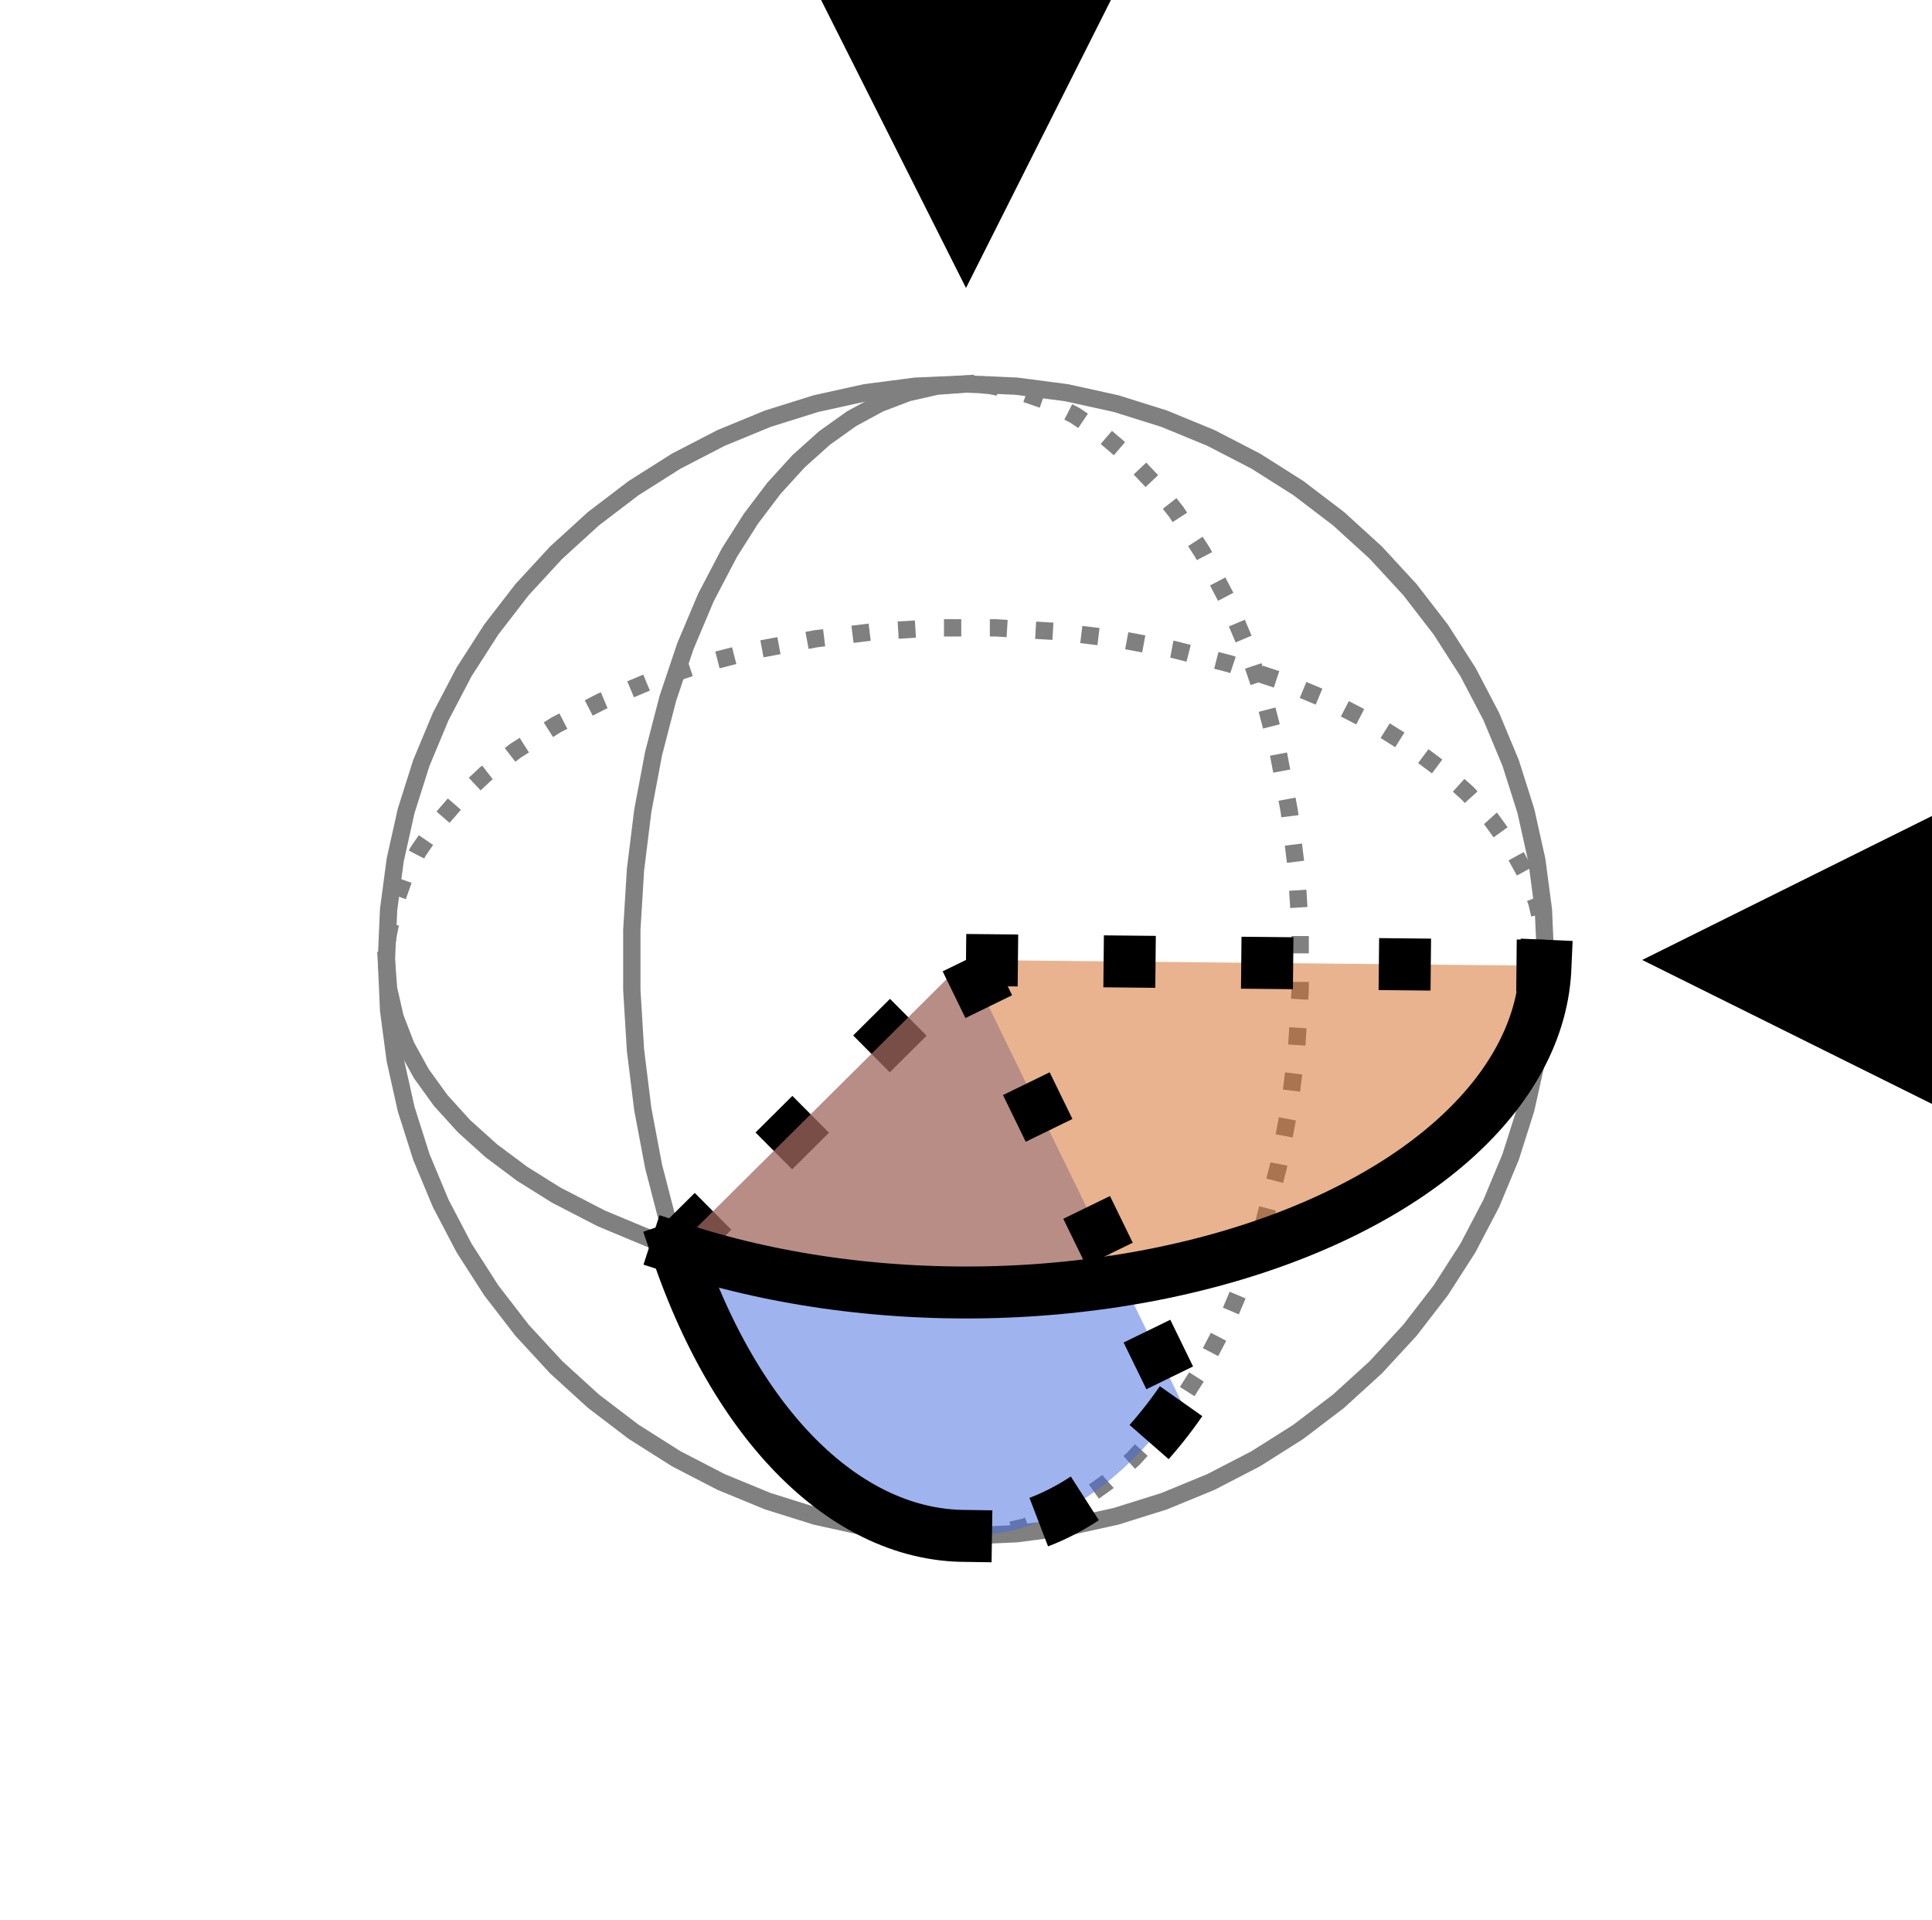
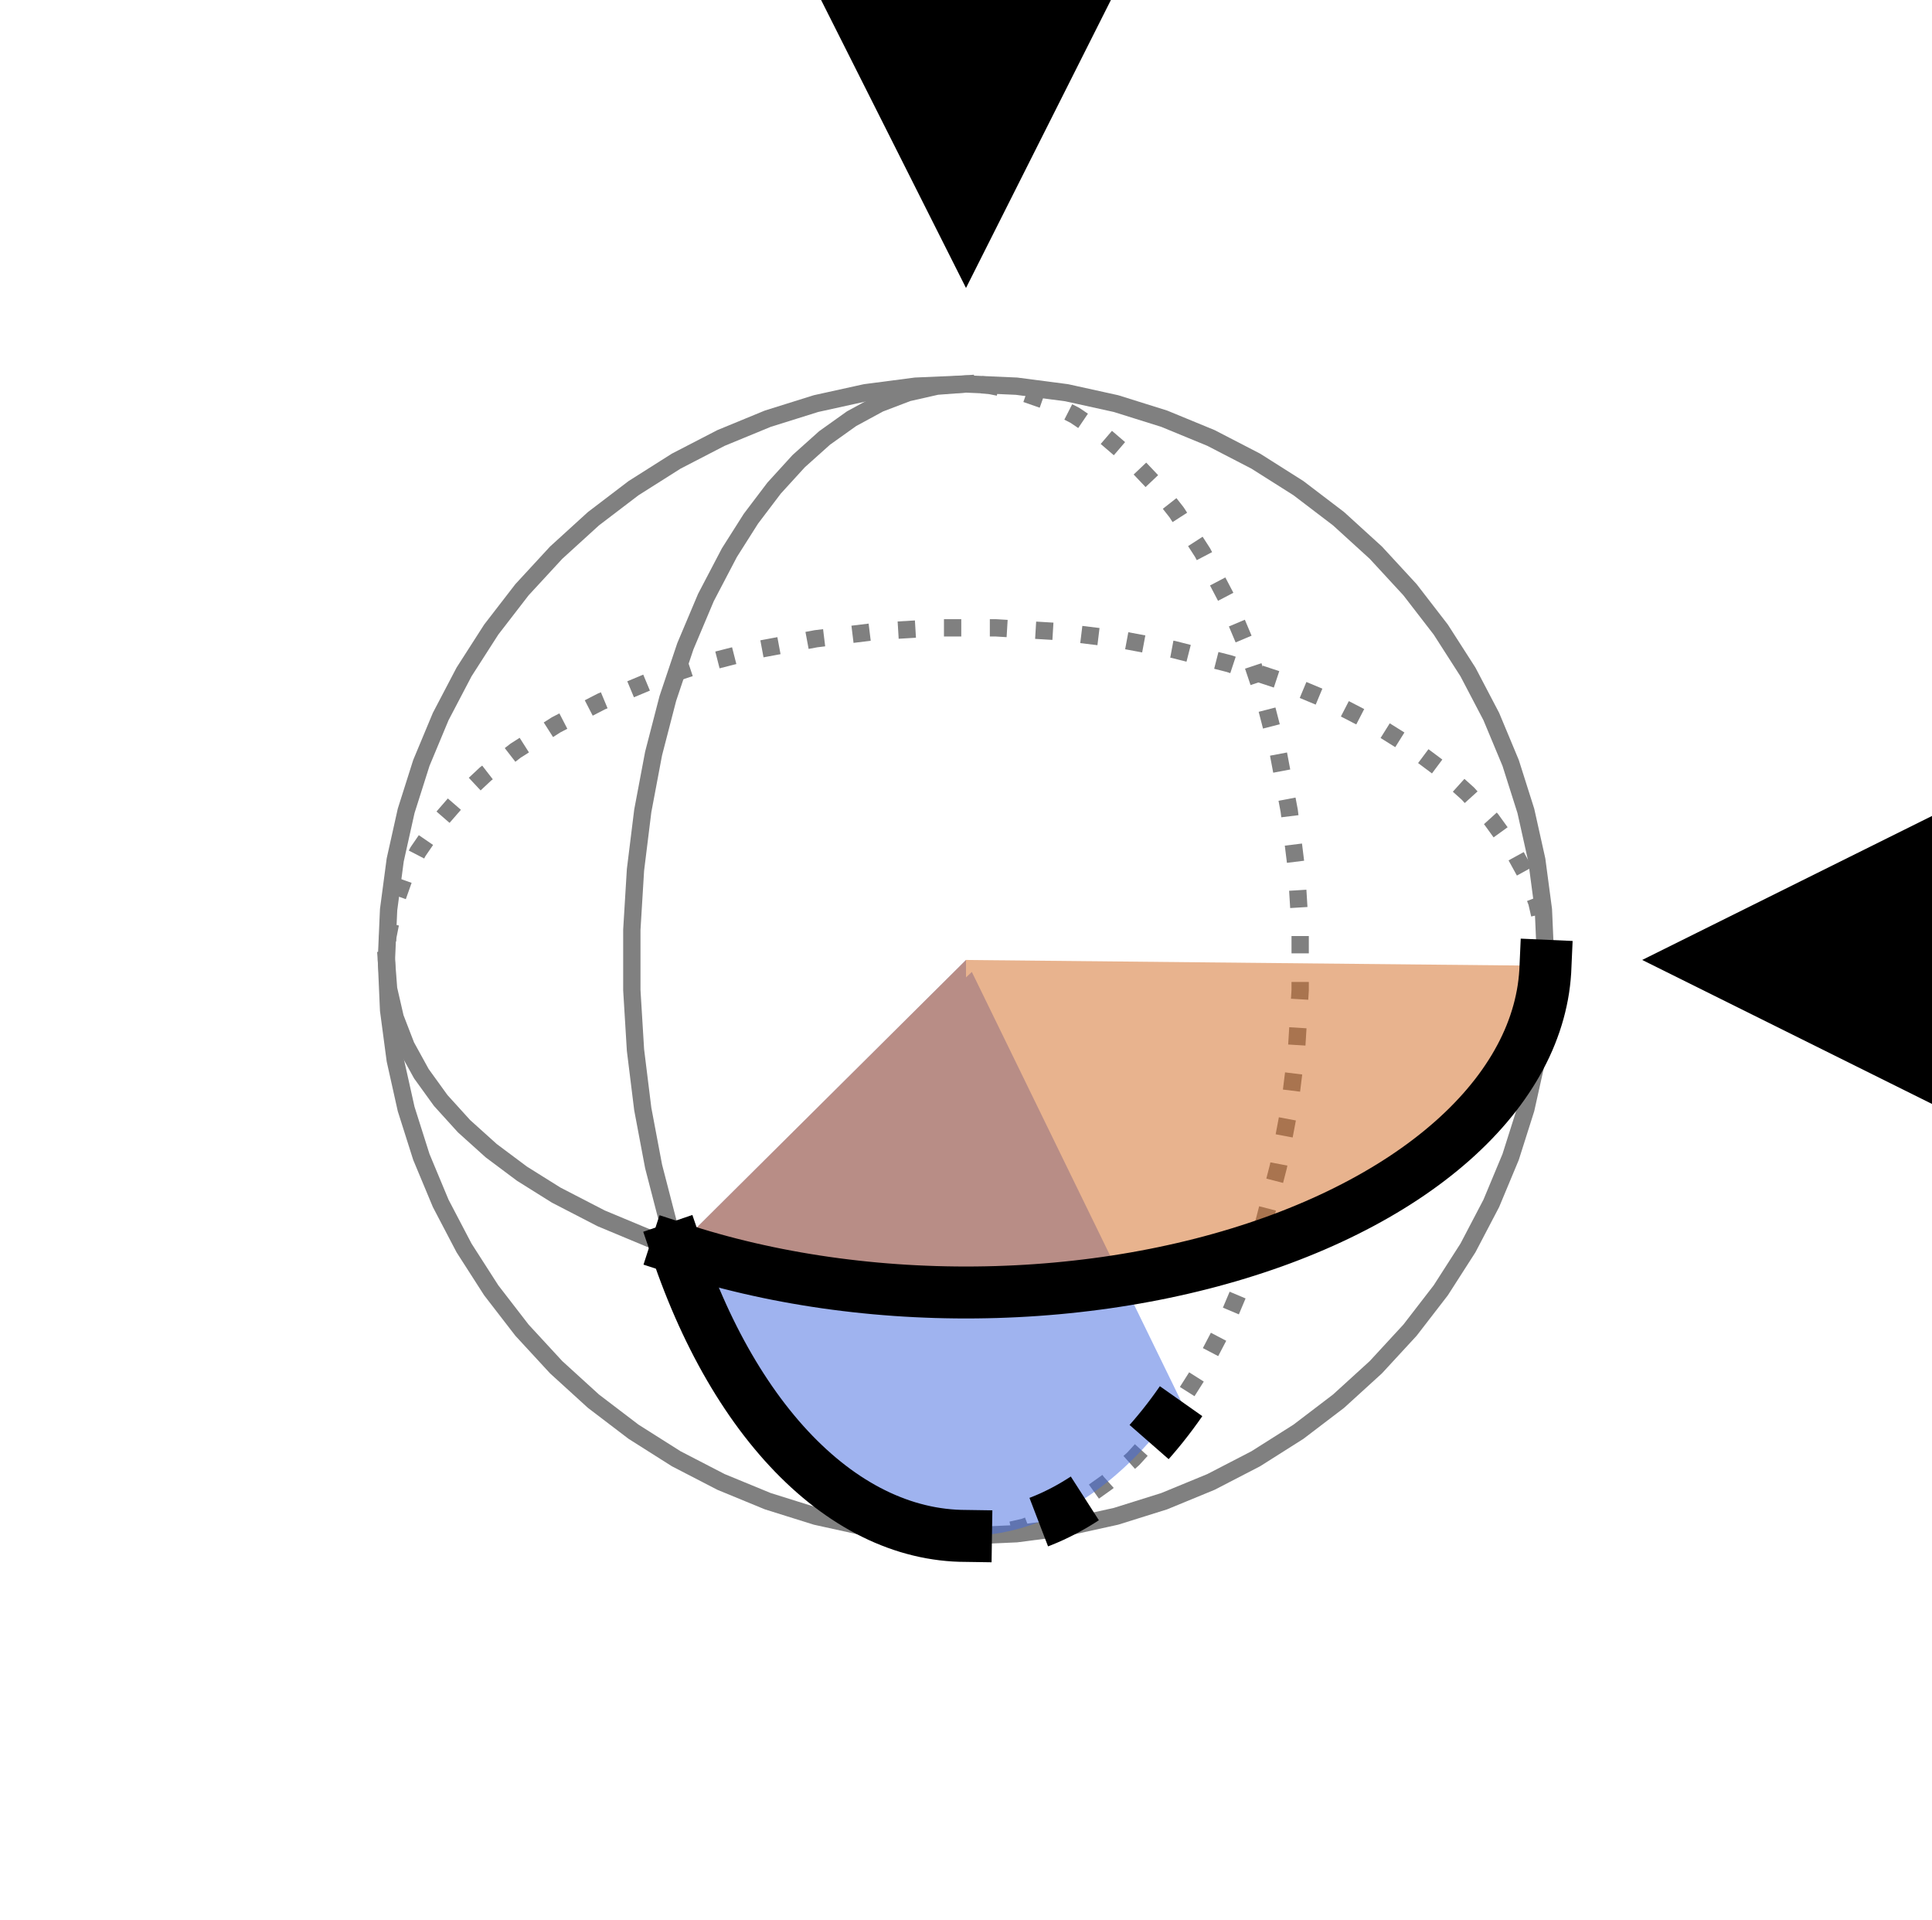
<svg xmlns="http://www.w3.org/2000/svg" xmlns:xlink="http://www.w3.org/1999/xlink" height="110.88pt" version="1.1" viewBox="0 0 111.6 110.88" width="111.6pt">
  <defs>
    <style type="text/css">
            *{stroke-linecap:butt;stroke-linejoin:round;}
        </style>
  </defs>
  <g id="figure_1">
    <g id="patch_1">
      <path d="M 0 110.88 L 111.6 110.88 L 111.6 0 L 0 0 z" style="fill:none;" />
    </g>
    <g id="axes_1">
      <g id="line2d_1">
-         <path clip-path="url(#p38617711df)" d="M 89.28 55.44 L 89.153 53.766 L 88.771 52.105 L 88.139 50.469 L 87.261 48.872 L 86.143 47.324 L 84.795 45.838 L 83.225 44.424 L 81.447 43.095 L 79.474 41.86 L 76.87 40.515 L 74.035 39.333 L 71 38.328 L 67.798 37.511 L 64.465 36.889 L 61.037 36.471 L 57.552 36.261 L 54.048 36.261 L 50.563 36.471 L 47.135 36.889 L 43.802 37.511 L 40.6 38.328 L 37.565 39.333 L 34.73 40.515 L 32.126 41.86 L 29.781 43.354 L 28.044 44.701 L 26.518 46.129 L 25.214 47.629 L 24.144 49.187 L 23.314 50.794 L 22.732 52.436 L 22.402 54.1 L 22.325 55.105 L 22.325 55.105 " style="fill:none;stroke:#808080;stroke-dasharray:1,1.65;stroke-dashoffset:0;" />
+         <path clip-path="url(#p373a5b7e34)" d="M 89.28 55.44 L 89.153 53.766 L 88.771 52.105 L 88.139 50.469 L 87.261 48.872 L 86.143 47.324 L 84.795 45.838 L 83.225 44.424 L 81.447 43.095 L 79.474 41.86 L 76.87 40.515 L 74.035 39.333 L 71 38.328 L 67.798 37.511 L 64.465 36.889 L 61.037 36.471 L 57.552 36.261 L 54.048 36.261 L 50.563 36.471 L 47.135 36.889 L 43.802 37.511 L 40.6 38.328 L 37.565 39.333 L 34.73 40.515 L 32.126 41.86 L 29.781 43.354 L 28.044 44.701 L 26.518 46.129 L 25.214 47.629 L 24.144 49.187 L 23.314 50.794 L 22.732 52.436 L 22.402 54.1 L 22.325 55.105 L 22.325 55.105 " style="fill:none;stroke:#808080;stroke-dasharray:1,1.65;stroke-dashoffset:0;" />
      </g>
      <g id="line2d_2">
-         <path clip-path="url(#p38617711df)" d="M 22.32 55.44 L 22.447 57.114 L 22.829 58.775 L 23.461 60.411 L 24.339 62.008 L 25.457 63.556 L 26.805 65.042 L 28.375 66.456 L 30.153 67.785 L 32.126 69.02 L 34.73 70.365 L 37.565 71.547 L 40.6 72.552 L 43.802 73.369 L 47.135 73.991 L 50.563 74.409 L 54.048 74.619 L 57.552 74.619 L 61.037 74.409 L 64.465 73.991 L 67.798 73.369 L 71 72.552 L 74.035 71.547 L 76.87 70.365 L 79.474 69.02 L 81.819 67.526 L 83.556 66.179 L 85.082 64.751 L 86.386 63.251 L 87.456 61.693 L 88.286 60.086 L 88.868 58.444 L 89.198 56.78 L 89.28 55.44 L 89.28 55.44 " style="fill:none;stroke:#808080;stroke-linecap:square;" />
+         <path clip-path="url(#p373a5b7e34)" d="M 22.32 55.44 L 22.447 57.114 L 22.829 58.775 L 23.461 60.411 L 24.339 62.008 L 25.457 63.556 L 26.805 65.042 L 28.375 66.456 L 30.153 67.785 L 32.126 69.02 L 34.73 70.365 L 37.565 71.547 L 40.6 72.552 L 43.802 73.369 L 47.135 73.991 L 50.563 74.409 L 54.048 74.619 L 57.552 74.619 L 61.037 74.409 L 64.465 73.991 L 67.798 73.369 L 71 72.552 L 74.035 71.547 L 76.87 70.365 L 79.474 69.02 L 81.819 67.526 L 83.556 66.179 L 85.082 64.751 L 86.386 63.251 L 87.456 61.693 L 88.286 60.086 L 88.868 58.444 L 89.198 56.78 L 89.28 55.44 L 89.28 55.44 " style="fill:none;stroke:#808080;stroke-linecap:square;" />
      </g>
      <g id="line2d_3">
-         <path clip-path="url(#p38617711df)" d="M 55.8 88.704 L 57.485 88.577 L 59.157 88.199 L 60.803 87.571 L 62.411 86.698 L 63.969 85.587 L 65.465 84.247 L 66.887 82.688 L 68.225 80.922 L 69.468 78.961 L 70.822 76.374 L 72.011 73.557 L 73.023 70.542 L 73.846 67.361 L 74.471 64.049 L 74.892 60.644 L 75.103 57.181 L 75.103 53.699 L 74.892 50.236 L 74.471 46.831 L 73.846 43.519 L 73.023 40.338 L 72.011 37.323 L 70.822 34.506 L 69.468 31.919 L 67.965 29.589 L 66.609 27.863 L 65.171 26.347 L 63.662 25.052 L 62.093 23.988 L 60.476 23.164 L 58.824 22.586 L 57.148 22.257 L 56.137 22.181 L 56.137 22.181 " style="fill:none;stroke:#808080;stroke-dasharray:1,1.65;stroke-dashoffset:0;" />
+         <path clip-path="url(#p373a5b7e34)" d="M 55.8 88.704 L 57.485 88.577 L 59.157 88.199 L 60.803 87.571 L 62.411 86.698 L 63.969 85.587 L 65.465 84.247 L 66.887 82.688 L 68.225 80.922 L 69.468 78.961 L 70.822 76.374 L 72.011 73.557 L 73.023 70.542 L 73.846 67.361 L 74.471 64.049 L 74.892 60.644 L 75.103 57.181 L 75.103 53.699 L 74.892 50.236 L 74.471 46.831 L 73.846 43.519 L 73.023 40.338 L 72.011 37.323 L 70.822 34.506 L 69.468 31.919 L 67.965 29.589 L 66.609 27.863 L 65.171 26.347 L 63.662 25.052 L 62.093 23.988 L 60.476 23.164 L 58.824 22.586 L 57.148 22.257 L 56.137 22.181 L 56.137 22.181 " style="fill:none;stroke:#808080;stroke-dasharray:1,1.65;stroke-dashoffset:0;" />
      </g>
      <g id="line2d_4">
-         <path clip-path="url(#p38617711df)" d="M 55.8 22.176 L 54.115 22.303 L 52.443 22.681 L 50.797 23.309 L 49.189 24.182 L 47.631 25.293 L 46.135 26.633 L 44.713 28.192 L 43.375 29.958 L 42.132 31.919 L 40.778 34.506 L 39.589 37.323 L 38.577 40.338 L 37.754 43.519 L 37.129 46.831 L 36.708 50.236 L 36.497 53.699 L 36.497 57.181 L 36.708 60.644 L 37.129 64.049 L 37.754 67.361 L 38.577 70.542 L 39.589 73.557 L 40.778 76.374 L 42.132 78.961 L 43.635 81.291 L 44.991 83.017 L 46.429 84.533 L 47.938 85.828 L 49.507 86.892 L 51.124 87.716 L 52.776 88.294 L 54.452 88.623 L 55.8 88.704 L 55.8 88.704 " style="fill:none;stroke:#808080;stroke-linecap:square;" />
+         <path clip-path="url(#p373a5b7e34)" d="M 55.8 22.176 L 54.115 22.303 L 52.443 22.681 L 50.797 23.309 L 49.189 24.182 L 47.631 25.293 L 46.135 26.633 L 44.713 28.192 L 43.375 29.958 L 42.132 31.919 L 40.778 34.506 L 39.589 37.323 L 38.577 40.338 L 37.754 43.519 L 37.129 46.831 L 36.708 50.236 L 36.497 53.699 L 36.497 57.181 L 36.708 60.644 L 37.129 64.049 L 37.754 67.361 L 38.577 70.542 L 39.589 73.557 L 40.778 76.374 L 42.132 78.961 L 43.635 81.291 L 44.991 83.017 L 46.429 84.533 L 47.938 85.828 L 49.507 86.892 L 51.124 87.716 L 52.776 88.294 L 54.452 88.623 L 55.8 88.704 L 55.8 88.704 " style="fill:none;stroke:#808080;stroke-linecap:square;" />
      </g>
      <g id="line2d_5">
-         <path clip-path="url(#p38617711df)" d="M 89.28 55.44 L 89.153 52.541 L 88.771 49.664 L 88.139 46.831 L 87.261 44.063 L 86.143 41.382 L 84.795 38.808 L 83.225 36.361 L 81.447 34.058 L 79.474 31.919 L 77.321 29.958 L 75.003 28.192 L 72.54 26.633 L 69.949 25.293 L 67.251 24.182 L 64.465 23.309 L 61.614 22.681 L 58.718 22.303 L 55.8 22.176 L 52.882 22.303 L 49.986 22.681 L 47.135 23.309 L 44.349 24.182 L 41.651 25.293 L 39.06 26.633 L 36.597 28.192 L 34.279 29.958 L 32.126 31.919 L 30.153 34.058 L 28.375 36.361 L 26.805 38.808 L 25.457 41.382 L 24.339 44.063 L 23.461 46.831 L 22.829 49.664 L 22.447 52.541 L 22.32 55.44 L 22.447 58.339 L 22.829 61.216 L 23.461 64.049 L 24.339 66.817 L 25.457 69.498 L 26.805 72.072 L 28.375 74.519 L 30.153 76.822 L 32.126 78.961 L 34.279 80.922 L 36.597 82.688 L 39.06 84.247 L 41.651 85.587 L 44.349 86.698 L 47.135 87.571 L 49.986 88.199 L 52.882 88.577 L 55.8 88.704 L 58.718 88.577 L 61.614 88.199 L 64.465 87.571 L 67.251 86.698 L 69.949 85.587 L 72.54 84.247 L 75.003 82.688 L 77.321 80.922 L 79.474 78.961 L 81.447 76.822 L 83.225 74.519 L 84.795 72.072 L 86.143 69.498 L 87.261 66.817 L 88.139 64.049 L 88.771 61.216 L 89.153 58.339 L 89.28 55.44 L 89.28 55.44 " style="fill:none;stroke:#808080;stroke-linecap:square;" />
+         <path clip-path="url(#p373a5b7e34)" d="M 89.28 55.44 L 89.153 52.541 L 88.771 49.664 L 88.139 46.831 L 87.261 44.063 L 86.143 41.382 L 84.795 38.808 L 83.225 36.361 L 81.447 34.058 L 79.474 31.919 L 77.321 29.958 L 75.003 28.192 L 72.54 26.633 L 69.949 25.293 L 67.251 24.182 L 64.465 23.309 L 61.614 22.681 L 58.718 22.303 L 55.8 22.176 L 52.882 22.303 L 49.986 22.681 L 47.135 23.309 L 44.349 24.182 L 41.651 25.293 L 39.06 26.633 L 36.597 28.192 L 34.279 29.958 L 32.126 31.919 L 30.153 34.058 L 28.375 36.361 L 26.805 38.808 L 25.457 41.382 L 24.339 44.063 L 23.461 46.831 L 22.829 49.664 L 22.447 52.541 L 22.32 55.44 L 22.447 58.339 L 22.829 61.216 L 23.461 64.049 L 24.339 66.817 L 25.457 69.498 L 26.805 72.072 L 28.375 74.519 L 30.153 76.822 L 32.126 78.961 L 34.279 80.922 L 36.597 82.688 L 39.06 84.247 L 41.651 85.587 L 44.349 86.698 L 47.135 87.571 L 49.986 88.199 L 52.882 88.577 L 55.8 88.704 L 58.718 88.577 L 61.614 88.199 L 64.465 87.571 L 67.251 86.698 L 69.949 85.587 L 72.54 84.247 L 75.003 82.688 L 77.321 80.922 L 79.474 78.961 L 81.447 76.822 L 83.225 74.519 L 84.795 72.072 L 86.143 69.498 L 87.261 66.817 L 88.139 64.049 L 88.771 61.216 L 89.153 58.339 L 89.28 55.44 L 89.28 55.44 " style="fill:none;stroke:#808080;stroke-linecap:square;" />
+       </g>
+       <g id="PolyCollection_1">
+         <path clip-path="url(#p373a5b7e34)" d="M 55.8 88.704 L 55.8 55.44 L 55.463 55.775 L 55.125 56.11 L 54.788 56.445 L 54.452 56.78 L 54.115 57.114 L 53.779 57.447 L 53.444 57.78 L 53.11 58.113 L 52.776 58.444 L 52.443 58.775 L 52.112 59.104 L 51.781 59.433 L 51.452 59.76 L 51.124 60.086 L 50.797 60.411 L 50.472 60.734 L 50.149 61.055 L 49.827 61.375 L 49.507 61.693 L 49.189 62.008 L 48.873 62.322 L 48.559 62.634 L 48.247 62.944 L 47.938 63.251 L 47.631 63.556 L 47.326 63.859 L 47.025 64.159 L 46.725 64.456 L 46.429 64.751 L 46.135 65.042 L 45.844 65.331 L 45.557 65.617 L 45.272 65.9 L 44.991 66.179 L 44.713 66.456 L 44.438 66.728 L 44.167 66.998 L 43.899 67.264 L 43.635 67.526 L 43.375 67.785 L 43.119 68.04 L 42.866 68.291 L 42.617 68.538 L 42.372 68.781 L 42.132 69.02 L 41.895 69.255 L 41.663 69.486 L 41.435 69.712 L 41.212 69.934 L 40.993 70.152 L 40.778 70.365 L 40.568 70.574 L 40.363 70.778 L 40.162 70.977 L 39.966 71.172 L 39.775 71.362 L 39.589 71.547 L 39.407 71.727 L 39.231 71.902 L 39.06 72.072 L 56.137 88.699 L 56.475 88.684 L 56.812 88.658 L 57.148 88.623 L 57.485 88.577 L 57.821 88.522 L 58.156 88.456 L 58.49 88.38 L 58.824 88.294 L 59.157 88.199 L 59.488 88.093 L 59.819 87.977 L 60.148 87.851 L 60.476 87.716 L 60.803 87.571 L 61.128 87.415 L 61.451 87.251 L 61.773 87.076 L 62.093 86.892 L 62.411 86.698 L 62.727 86.495 L 63.041 86.282 L 63.353 86.06 L 63.662 85.828 L 63.969 85.587 L 64.274 85.337 L 64.575 85.078 L 64.875 84.81 L 65.171 84.533 L 65.465 84.247 L 65.756 83.953 L 66.043 83.649 L 66.328 83.338 L 66.609 83.017 L 66.887 82.688 L 67.162 82.351 L 67.433 82.006 L 67.701 81.652 L 67.965 81.291 L 68.225 80.922 L 68.225 80.922 L 68.225 80.922 L 67.965 80.388 L 67.701 79.846 L 67.433 79.297 L 67.162 78.741 L 66.887 78.178 L 66.609 77.608 L 66.328 77.031 L 66.043 76.447 L 65.756 75.857 L 65.465 75.261 L 65.171 74.659 L 64.875 74.051 L 64.575 73.437 L 64.274 72.818 L 63.969 72.194 L 63.662 71.564 L 63.353 70.93 L 63.041 70.29 L 62.727 69.647 L 62.411 68.999 L 62.093 68.346 L 61.773 67.69 L 61.451 67.03 L 61.128 66.367 L 60.803 65.7 L 60.476 65.03 L 60.148 64.358 L 59.819 63.682 L 59.488 63.004 L 59.157 62.324 L 58.824 61.641 L 58.49 60.957 L 58.156 60.271 L 57.821 59.584 L 57.485 58.895 L 57.148 58.205 L 56.812 57.515 L 56.475 56.824 L 56.137 56.132 L 39.06 72.072 L 39.231 72.572 L 39.407 73.067 L 39.589 73.557 L 39.775 74.041 L 39.966 74.519 L 40.162 74.992 L 40.363 75.459 L 40.568 75.919 L 40.778 76.374 L 40.993 76.822 L 41.212 77.263 L 41.435 77.698 L 41.663 78.126 L 41.895 78.547 L 42.132 78.961 L 42.372 79.368 L 42.617 79.768 L 42.866 80.16 L 43.119 80.545 L 43.375 80.922 L 43.635 81.291 L 43.899 81.652 L 44.167 82.006 L 44.438 82.351 L 44.713 82.688 L 44.991 83.017 L 45.272 83.338 L 45.557 83.649 L 45.844 83.953 L 46.135 84.247 L 46.429 84.533 L 46.725 84.81 L 47.025 85.078 L 47.326 85.337 L 47.631 85.587 L 47.938 85.828 L 48.247 86.06 L 48.559 86.282 L 48.873 86.495 L 49.189 86.698 L 49.507 86.892 L 49.827 87.076 L 50.149 87.251 L 50.472 87.415 L 50.797 87.571 L 51.124 87.716 L 51.452 87.851 L 51.781 87.977 L 52.112 88.093 L 52.443 88.199 L 52.776 88.294 L 53.11 88.38 L 53.444 88.456 L 53.779 88.522 L 54.115 88.577 L 54.452 88.623 L 54.788 88.658 L 55.125 88.684 L 55.463 88.699 L 55.8 88.704 z" style="fill:#4169e1;fill-opacity:0.5;" />
+       </g>
+       <g id="PolyCollection_2">
+         <path clip-path="url(#p373a5b7e34)" d="M 39.06 72.072 L 39.06 72.072 L 39.569 72.237 L 40.082 72.397 L 40.6 72.552 L 41.123 72.701 L 41.651 72.846 L 42.182 72.985 L 42.718 73.118 L 43.258 73.247 L 43.802 73.369 L 44.349 73.487 L 44.9 73.599 L 45.454 73.705 L 46.011 73.806 L 46.572 73.901 L 47.135 73.991 L 47.7 74.075 L 48.269 74.153 L 48.839 74.225 L 49.412 74.292 L 49.986 74.353 L 50.563 74.409 L 51.14 74.458 L 51.72 74.502 L 52.3 74.54 L 52.882 74.572 L 53.465 74.598 L 54.048 74.619 L 54.632 74.633 L 55.216 74.642 L 55.8 74.645 L 56.384 74.642 L 56.968 74.633 L 57.552 74.619 L 58.135 74.598 L 58.718 74.572 L 59.3 74.54 L 59.88 74.502 L 60.46 74.458 L 61.037 74.409 L 61.614 74.353 L 62.188 74.292 L 62.761 74.225 L 63.331 74.153 L 63.9 74.075 L 64.465 73.991 L 65.028 73.901 L 65.589 73.806 L 66.146 73.705 L 66.7 73.599 L 67.251 73.487 L 67.798 73.369 L 68.342 73.247 L 68.882 73.118 L 69.418 72.985 L 69.949 72.846 L 70.477 72.701 L 71 72.552 L 71.518 72.397 L 72.031 72.237 L 72.54 72.072 L 73.043 71.902 L 73.542 71.727 L 74.035 71.547 L 74.522 71.362 L 75.003 71.172 L 75.479 70.977 L 75.949 70.778 L 76.412 70.574 L 76.87 70.365 L 77.321 70.152 L 77.765 69.934 L 78.202 69.712 L 78.633 69.486 L 79.057 69.255 L 79.474 69.02 L 79.883 68.781 L 80.286 68.538 L 80.68 68.291 L 81.068 68.04 L 81.447 67.785 L 81.819 67.526 L 82.183 67.264 L 82.538 66.998 L 82.886 66.728 L 83.225 66.456 L 83.556 66.179 L 83.879 65.9 L 84.193 65.617 L 84.498 65.331 L 84.795 65.042 L 85.082 64.751 L 85.361 64.456 L 85.631 64.159 L 85.892 63.859 L 86.143 63.556 L 86.386 63.251 L 86.619 62.944 L 86.842 62.634 L 87.056 62.322 L 87.261 62.008 L 87.456 61.693 L 87.641 61.375 L 87.817 61.055 L 87.983 60.734 L 88.139 60.411 L 88.286 60.086 L 88.422 59.76 L 88.548 59.433 L 88.665 59.104 L 88.771 58.775 L 88.868 58.444 L 88.954 58.113 L 89.03 57.78 L 89.097 57.447 L 89.153 57.114 L 89.198 56.78 L 89.234 56.445 L 89.26 56.11 L 89.275 55.775 L 89.275 55.775 L 89.275 55.775 L 89.26 55.775 L 89.234 55.775 L 89.198 55.774 L 89.153 55.774 L 89.097 55.773 L 89.03 55.773 L 88.954 55.772 L 88.868 55.771 L 88.771 55.77 L 88.665 55.769 L 88.548 55.768 L 88.422 55.767 L 88.286 55.765 L 88.139 55.764 L 87.983 55.762 L 87.817 55.761 L 87.641 55.759 L 87.456 55.757 L 87.261 55.755 L 87.056 55.753 L 86.842 55.751 L 86.619 55.749 L 86.386 55.746 L 86.143 55.744 L 85.892 55.741 L 85.631 55.739 L 85.361 55.736 L 85.082 55.733 L 84.795 55.73 L 84.498 55.727 L 84.193 55.724 L 83.879 55.721 L 83.556 55.718 L 83.225 55.715 L 82.886 55.711 L 82.538 55.708 L 82.183 55.704 L 81.819 55.701 L 81.447 55.697 L 81.068 55.693 L 80.68 55.689 L 80.286 55.685 L 79.883 55.681 L 79.474 55.677 L 79.057 55.673 L 78.633 55.669 L 78.202 55.664 L 77.765 55.66 L 77.321 55.655 L 76.87 55.651 L 76.412 55.646 L 75.949 55.642 L 75.479 55.637 L 75.003 55.632 L 74.522 55.627 L 74.035 55.623 L 73.542 55.618 L 73.043 55.613 L 72.54 55.608 L 72.031 55.603 L 71.518 55.597 L 71 55.592 L 70.477 55.587 L 69.949 55.582 L 69.418 55.576 L 68.882 55.571 L 68.342 55.566 L 67.798 55.56 L 67.251 55.555 L 66.7 55.549 L 66.146 55.544 L 65.589 55.538 L 65.028 55.532 L 64.465 55.527 L 63.9 55.521 L 63.331 55.515 L 62.761 55.51 L 62.188 55.504 L 61.614 55.498 L 61.037 55.492 L 60.46 55.487 L 59.88 55.481 L 59.3 55.475 L 58.718 55.469 L 58.135 55.463 L 57.552 55.458 L 56.968 55.452 L 56.384 55.446 L 55.8 55.44 L 55.216 56.021 L 54.632 56.601 L 54.048 57.181 L 53.465 57.76 L 52.882 58.339 L 52.3 58.917 L 51.72 59.494 L 51.14 60.069 L 50.563 60.644 L 49.986 61.216 L 49.412 61.787 L 48.839 62.356 L 48.269 62.923 L 47.7 63.487 L 47.135 64.049 L 46.572 64.609 L 46.011 65.165 L 45.454 65.719 L 44.9 66.27 L 44.349 66.817 L 43.802 67.361 L 43.258 67.901 L 42.718 68.437 L 42.182 68.97 L 41.651 69.498 L 41.123 70.022 L 40.6 70.542 L 40.082 71.057 L 39.569 71.567 L 39.06 72.072 z" style="fill:#d2691e;fill-opacity:0.5;" />
      </g>
      <g id="line2d_6">
-         <path clip-path="url(#p38617711df)" d="M 39.06 72.072 L 55.8 55.44 " style="fill:none;stroke:#000000;stroke-dasharray:3,4.95;stroke-dashoffset:0;stroke-width:3;" />
-       </g>
-       <g id="PolyCollection_1">
-         <path clip-path="url(#p38617711df)" d="M 55.8 88.704 L 55.8 55.44 L 55.463 55.775 L 55.125 56.11 L 54.788 56.445 L 54.452 56.78 L 54.115 57.114 L 53.779 57.447 L 53.444 57.78 L 53.11 58.113 L 52.776 58.444 L 52.443 58.775 L 52.112 59.104 L 51.781 59.433 L 51.452 59.76 L 51.124 60.086 L 50.797 60.411 L 50.472 60.734 L 50.149 61.055 L 49.827 61.375 L 49.507 61.693 L 49.189 62.008 L 48.873 62.322 L 48.559 62.634 L 48.247 62.944 L 47.938 63.251 L 47.631 63.556 L 47.326 63.859 L 47.025 64.159 L 46.725 64.456 L 46.429 64.751 L 46.135 65.042 L 45.844 65.331 L 45.557 65.617 L 45.272 65.9 L 44.991 66.179 L 44.713 66.456 L 44.438 66.728 L 44.167 66.998 L 43.899 67.264 L 43.635 67.526 L 43.375 67.785 L 43.119 68.04 L 42.866 68.291 L 42.617 68.538 L 42.372 68.781 L 42.132 69.02 L 41.895 69.255 L 41.663 69.486 L 41.435 69.712 L 41.212 69.934 L 40.993 70.152 L 40.778 70.365 L 40.568 70.574 L 40.363 70.778 L 40.162 70.977 L 39.966 71.172 L 39.775 71.362 L 39.589 71.547 L 39.407 71.727 L 39.231 71.902 L 39.06 72.072 L 56.137 88.699 L 56.475 88.684 L 56.812 88.658 L 57.148 88.623 L 57.485 88.577 L 57.821 88.522 L 58.156 88.456 L 58.49 88.38 L 58.824 88.294 L 59.157 88.199 L 59.488 88.093 L 59.819 87.977 L 60.148 87.851 L 60.476 87.716 L 60.803 87.571 L 61.128 87.415 L 61.451 87.251 L 61.773 87.076 L 62.093 86.892 L 62.411 86.698 L 62.727 86.495 L 63.041 86.282 L 63.353 86.06 L 63.662 85.828 L 63.969 85.587 L 64.274 85.337 L 64.575 85.078 L 64.875 84.81 L 65.171 84.533 L 65.465 84.247 L 65.756 83.953 L 66.043 83.649 L 66.328 83.338 L 66.609 83.017 L 66.887 82.688 L 67.162 82.351 L 67.433 82.006 L 67.701 81.652 L 67.965 81.291 L 68.225 80.922 L 68.225 80.922 L 68.225 80.922 L 67.965 80.388 L 67.701 79.846 L 67.433 79.297 L 67.162 78.741 L 66.887 78.178 L 66.609 77.608 L 66.328 77.031 L 66.043 76.447 L 65.756 75.857 L 65.465 75.261 L 65.171 74.659 L 64.875 74.051 L 64.575 73.437 L 64.274 72.818 L 63.969 72.194 L 63.662 71.564 L 63.353 70.93 L 63.041 70.29 L 62.727 69.647 L 62.411 68.999 L 62.093 68.346 L 61.773 67.69 L 61.451 67.03 L 61.128 66.367 L 60.803 65.7 L 60.476 65.03 L 60.148 64.358 L 59.819 63.682 L 59.488 63.004 L 59.157 62.324 L 58.824 61.641 L 58.49 60.957 L 58.156 60.271 L 57.821 59.584 L 57.485 58.895 L 57.148 58.205 L 56.812 57.515 L 56.475 56.824 L 56.137 56.132 L 39.06 72.072 L 39.231 72.572 L 39.407 73.067 L 39.589 73.557 L 39.775 74.041 L 39.966 74.519 L 40.162 74.992 L 40.363 75.459 L 40.568 75.919 L 40.778 76.374 L 40.993 76.822 L 41.212 77.263 L 41.435 77.698 L 41.663 78.126 L 41.895 78.547 L 42.132 78.961 L 42.372 79.368 L 42.617 79.768 L 42.866 80.16 L 43.119 80.545 L 43.375 80.922 L 43.635 81.291 L 43.899 81.652 L 44.167 82.006 L 44.438 82.351 L 44.713 82.688 L 44.991 83.017 L 45.272 83.338 L 45.557 83.649 L 45.844 83.953 L 46.135 84.247 L 46.429 84.533 L 46.725 84.81 L 47.025 85.078 L 47.326 85.337 L 47.631 85.587 L 47.938 85.828 L 48.247 86.06 L 48.559 86.282 L 48.873 86.495 L 49.189 86.698 L 49.507 86.892 L 49.827 87.076 L 50.149 87.251 L 50.472 87.415 L 50.797 87.571 L 51.124 87.716 L 51.452 87.851 L 51.781 87.977 L 52.112 88.093 L 52.443 88.199 L 52.776 88.294 L 53.11 88.38 L 53.444 88.456 L 53.779 88.522 L 54.115 88.577 L 54.452 88.623 L 54.788 88.658 L 55.125 88.684 L 55.463 88.699 L 55.8 88.704 z" style="fill:#4169e1;fill-opacity:0.5;" />
-       </g>
-       <g id="PolyCollection_2">
-         <path clip-path="url(#p38617711df)" d="M 39.06 72.072 L 39.06 72.072 L 39.569 72.237 L 40.082 72.397 L 40.6 72.552 L 41.123 72.701 L 41.651 72.846 L 42.182 72.985 L 42.718 73.118 L 43.258 73.247 L 43.802 73.369 L 44.349 73.487 L 44.9 73.599 L 45.454 73.705 L 46.011 73.806 L 46.572 73.901 L 47.135 73.991 L 47.7 74.075 L 48.269 74.153 L 48.839 74.225 L 49.412 74.292 L 49.986 74.353 L 50.563 74.409 L 51.14 74.458 L 51.72 74.502 L 52.3 74.54 L 52.882 74.572 L 53.465 74.598 L 54.048 74.619 L 54.632 74.633 L 55.216 74.642 L 55.8 74.645 L 56.384 74.642 L 56.968 74.633 L 57.552 74.619 L 58.135 74.598 L 58.718 74.572 L 59.3 74.54 L 59.88 74.502 L 60.46 74.458 L 61.037 74.409 L 61.614 74.353 L 62.188 74.292 L 62.761 74.225 L 63.331 74.153 L 63.9 74.075 L 64.465 73.991 L 65.028 73.901 L 65.589 73.806 L 66.146 73.705 L 66.7 73.599 L 67.251 73.487 L 67.798 73.369 L 68.342 73.247 L 68.882 73.118 L 69.418 72.985 L 69.949 72.846 L 70.477 72.701 L 71 72.552 L 71.518 72.397 L 72.031 72.237 L 72.54 72.072 L 73.043 71.902 L 73.542 71.727 L 74.035 71.547 L 74.522 71.362 L 75.003 71.172 L 75.479 70.977 L 75.949 70.778 L 76.412 70.574 L 76.87 70.365 L 77.321 70.152 L 77.765 69.934 L 78.202 69.712 L 78.633 69.486 L 79.057 69.255 L 79.474 69.02 L 79.883 68.781 L 80.286 68.538 L 80.68 68.291 L 81.068 68.04 L 81.447 67.785 L 81.819 67.526 L 82.183 67.264 L 82.538 66.998 L 82.886 66.728 L 83.225 66.456 L 83.556 66.179 L 83.879 65.9 L 84.193 65.617 L 84.498 65.331 L 84.795 65.042 L 85.082 64.751 L 85.361 64.456 L 85.631 64.159 L 85.892 63.859 L 86.143 63.556 L 86.386 63.251 L 86.619 62.944 L 86.842 62.634 L 87.056 62.322 L 87.261 62.008 L 87.456 61.693 L 87.641 61.375 L 87.817 61.055 L 87.983 60.734 L 88.139 60.411 L 88.286 60.086 L 88.422 59.76 L 88.548 59.433 L 88.665 59.104 L 88.771 58.775 L 88.868 58.444 L 88.954 58.113 L 89.03 57.78 L 89.097 57.447 L 89.153 57.114 L 89.198 56.78 L 89.234 56.445 L 89.26 56.11 L 89.275 55.775 L 89.275 55.775 L 89.275 55.775 L 89.26 55.775 L 89.234 55.775 L 89.198 55.774 L 89.153 55.774 L 89.097 55.773 L 89.03 55.773 L 88.954 55.772 L 88.868 55.771 L 88.771 55.77 L 88.665 55.769 L 88.548 55.768 L 88.422 55.767 L 88.286 55.765 L 88.139 55.764 L 87.983 55.762 L 87.817 55.761 L 87.641 55.759 L 87.456 55.757 L 87.261 55.755 L 87.056 55.753 L 86.842 55.751 L 86.619 55.749 L 86.386 55.746 L 86.143 55.744 L 85.892 55.741 L 85.631 55.739 L 85.361 55.736 L 85.082 55.733 L 84.795 55.73 L 84.498 55.727 L 84.193 55.724 L 83.879 55.721 L 83.556 55.718 L 83.225 55.715 L 82.886 55.711 L 82.538 55.708 L 82.183 55.704 L 81.819 55.701 L 81.447 55.697 L 81.068 55.693 L 80.68 55.689 L 80.286 55.685 L 79.883 55.681 L 79.474 55.677 L 79.057 55.673 L 78.633 55.669 L 78.202 55.664 L 77.765 55.66 L 77.321 55.655 L 76.87 55.651 L 76.412 55.646 L 75.949 55.642 L 75.479 55.637 L 75.003 55.632 L 74.522 55.627 L 74.035 55.623 L 73.542 55.618 L 73.043 55.613 L 72.54 55.608 L 72.031 55.603 L 71.518 55.597 L 71 55.592 L 70.477 55.587 L 69.949 55.582 L 69.418 55.576 L 68.882 55.571 L 68.342 55.566 L 67.798 55.56 L 67.251 55.555 L 66.7 55.549 L 66.146 55.544 L 65.589 55.538 L 65.028 55.532 L 64.465 55.527 L 63.9 55.521 L 63.331 55.515 L 62.761 55.51 L 62.188 55.504 L 61.614 55.498 L 61.037 55.492 L 60.46 55.487 L 59.88 55.481 L 59.3 55.475 L 58.718 55.469 L 58.135 55.463 L 57.552 55.458 L 56.968 55.452 L 56.384 55.446 L 55.8 55.44 L 55.216 56.021 L 54.632 56.601 L 54.048 57.181 L 53.465 57.76 L 52.882 58.339 L 52.3 58.917 L 51.72 59.494 L 51.14 60.069 L 50.563 60.644 L 49.986 61.216 L 49.412 61.787 L 48.839 62.356 L 48.269 62.923 L 47.7 63.487 L 47.135 64.049 L 46.572 64.609 L 46.011 65.165 L 45.454 65.719 L 44.9 66.27 L 44.349 66.817 L 43.802 67.361 L 43.258 67.901 L 42.718 68.437 L 42.182 68.97 L 41.651 69.498 L 41.123 70.022 L 40.6 70.542 L 40.082 71.057 L 39.569 71.567 L 39.06 72.072 z" style="fill:#d2691e;fill-opacity:0.5;" />
+         <path clip-path="url(#p373a5b7e34)" d="M 55.8 88.704 L 55.463 88.699 L 55.125 88.684 L 54.788 88.658 L 54.452 88.623 L 54.115 88.577 L 53.779 88.522 L 53.444 88.456 L 53.11 88.38 L 52.776 88.294 L 52.443 88.199 L 52.112 88.093 L 51.781 87.977 L 51.452 87.851 L 51.124 87.716 L 50.797 87.571 L 50.472 87.415 L 50.149 87.251 L 49.827 87.076 L 49.507 86.892 L 49.189 86.698 L 48.873 86.495 L 48.559 86.282 L 48.247 86.06 L 47.938 85.828 L 47.631 85.587 L 47.326 85.337 L 47.025 85.078 L 46.725 84.81 L 46.429 84.533 L 46.135 84.247 L 45.844 83.953 L 45.557 83.649 L 45.272 83.338 L 44.991 83.017 L 44.713 82.688 L 44.438 82.351 L 44.167 82.006 L 43.899 81.652 L 43.635 81.291 L 43.375 80.922 L 43.119 80.545 L 42.866 80.16 L 42.617 79.768 L 42.372 79.368 L 42.132 78.961 L 41.895 78.547 L 41.663 78.126 L 41.435 77.698 L 41.212 77.263 L 40.993 76.822 L 40.778 76.374 L 40.568 75.919 L 40.363 75.459 L 40.162 74.992 L 39.966 74.519 L 39.775 74.041 L 39.589 73.557 L 39.407 73.067 L 39.231 72.572 L 39.06 72.072 " style="fill:none;stroke:#000000;stroke-linecap:square;stroke-width:3;" />
      </g>
      <g id="line2d_7">
-         <path clip-path="url(#p38617711df)" d="M 55.8 88.704 L 55.463 88.699 L 55.125 88.684 L 54.788 88.658 L 54.452 88.623 L 54.115 88.577 L 53.779 88.522 L 53.444 88.456 L 53.11 88.38 L 52.776 88.294 L 52.443 88.199 L 52.112 88.093 L 51.781 87.977 L 51.452 87.851 L 51.124 87.716 L 50.797 87.571 L 50.472 87.415 L 50.149 87.251 L 49.827 87.076 L 49.507 86.892 L 49.189 86.698 L 48.873 86.495 L 48.559 86.282 L 48.247 86.06 L 47.938 85.828 L 47.631 85.587 L 47.326 85.337 L 47.025 85.078 L 46.725 84.81 L 46.429 84.533 L 46.135 84.247 L 45.844 83.953 L 45.557 83.649 L 45.272 83.338 L 44.991 83.017 L 44.713 82.688 L 44.438 82.351 L 44.167 82.006 L 43.899 81.652 L 43.635 81.291 L 43.375 80.922 L 43.119 80.545 L 42.866 80.16 L 42.617 79.768 L 42.372 79.368 L 42.132 78.961 L 41.895 78.547 L 41.663 78.126 L 41.435 77.698 L 41.212 77.263 L 40.993 76.822 L 40.778 76.374 L 40.568 75.919 L 40.363 75.459 L 40.162 74.992 L 39.966 74.519 L 39.775 74.041 L 39.589 73.557 L 39.407 73.067 L 39.231 72.572 L 39.06 72.072 " style="fill:none;stroke:#000000;stroke-linecap:square;stroke-width:3;" />
+         <path clip-path="url(#p373a5b7e34)" d="M 68.225 80.922 L 67.965 81.291 L 67.701 81.652 L 67.433 82.006 L 67.162 82.351 L 66.887 82.688 L 66.609 83.017 L 66.328 83.338 L 66.043 83.649 L 65.756 83.953 L 65.465 84.247 L 65.171 84.533 L 64.875 84.81 L 64.575 85.078 L 64.274 85.337 L 63.969 85.587 L 63.662 85.828 L 63.353 86.06 L 63.041 86.282 L 62.727 86.495 L 62.411 86.698 L 62.093 86.892 L 61.773 87.076 L 61.451 87.251 L 61.128 87.415 L 60.803 87.571 L 60.476 87.716 L 60.148 87.851 L 59.819 87.977 L 59.488 88.093 L 59.157 88.199 L 58.824 88.294 L 58.49 88.38 L 58.156 88.456 L 57.821 88.522 L 57.485 88.577 L 57.148 88.623 L 56.812 88.658 L 56.475 88.684 L 56.137 88.699 " style="fill:none;stroke:#000000;stroke-dasharray:3,4.95;stroke-dashoffset:0;stroke-width:3;" />
      </g>
      <g id="line2d_8">
-         <path clip-path="url(#p38617711df)" d="M 68.225 80.922 L 67.965 81.291 L 67.701 81.652 L 67.433 82.006 L 67.162 82.351 L 66.887 82.688 L 66.609 83.017 L 66.328 83.338 L 66.043 83.649 L 65.756 83.953 L 65.465 84.247 L 65.171 84.533 L 64.875 84.81 L 64.575 85.078 L 64.274 85.337 L 63.969 85.587 L 63.662 85.828 L 63.353 86.06 L 63.041 86.282 L 62.727 86.495 L 62.411 86.698 L 62.093 86.892 L 61.773 87.076 L 61.451 87.251 L 61.128 87.415 L 60.803 87.571 L 60.476 87.716 L 60.148 87.851 L 59.819 87.977 L 59.488 88.093 L 59.157 88.199 L 58.824 88.294 L 58.49 88.38 L 58.156 88.456 L 57.821 88.522 L 57.485 88.577 L 57.148 88.623 L 56.812 88.658 L 56.475 88.684 L 56.137 88.699 " style="fill:none;stroke:#000000;stroke-dasharray:3,4.95;stroke-dashoffset:0;stroke-width:3;" />
-       </g>
-       <g id="line2d_9">
-         <path clip-path="url(#p38617711df)" d="M 55.8 55.44 L 68.225 80.922 " style="fill:none;stroke:#000000;stroke-dasharray:3,4.95;stroke-dashoffset:0;stroke-width:3;" />
-       </g>
-       <g id="line2d_10">
-         <path clip-path="url(#p38617711df)" d="M 39.06 72.072 L 39.569 72.237 L 40.082 72.397 L 40.6 72.552 L 41.123 72.701 L 41.651 72.846 L 42.182 72.985 L 42.718 73.118 L 43.258 73.247 L 43.802 73.369 L 44.349 73.487 L 44.9 73.599 L 45.454 73.705 L 46.011 73.806 L 46.572 73.901 L 47.135 73.991 L 47.7 74.075 L 48.269 74.153 L 48.839 74.225 L 49.412 74.292 L 49.986 74.353 L 50.563 74.409 L 51.14 74.458 L 51.72 74.502 L 52.3 74.54 L 52.882 74.572 L 53.465 74.598 L 54.048 74.619 L 54.632 74.633 L 55.216 74.642 L 55.8 74.645 L 56.384 74.642 L 56.968 74.633 L 57.552 74.619 L 58.135 74.598 L 58.718 74.572 L 59.3 74.54 L 59.88 74.502 L 60.46 74.458 L 61.037 74.409 L 61.614 74.353 L 62.188 74.292 L 62.761 74.225 L 63.331 74.153 L 63.9 74.075 L 64.465 73.991 L 65.028 73.901 L 65.589 73.806 L 66.146 73.705 L 66.7 73.599 L 67.251 73.487 L 67.798 73.369 L 68.342 73.247 L 68.882 73.118 L 69.418 72.985 L 69.949 72.846 L 70.477 72.701 L 71 72.552 L 71.518 72.397 L 72.031 72.237 L 72.54 72.072 L 73.043 71.902 L 73.542 71.727 L 74.035 71.547 L 74.522 71.362 L 75.003 71.172 L 75.479 70.977 L 75.949 70.778 L 76.412 70.574 L 76.87 70.365 L 77.321 70.152 L 77.765 69.934 L 78.202 69.712 L 78.633 69.486 L 79.057 69.255 L 79.474 69.02 L 79.883 68.781 L 80.286 68.538 L 80.68 68.291 L 81.068 68.04 L 81.447 67.785 L 81.819 67.526 L 82.183 67.264 L 82.538 66.998 L 82.886 66.728 L 83.225 66.456 L 83.556 66.179 L 83.879 65.9 L 84.193 65.617 L 84.498 65.331 L 84.795 65.042 L 85.082 64.751 L 85.361 64.456 L 85.631 64.159 L 85.892 63.859 L 86.143 63.556 L 86.386 63.251 L 86.619 62.944 L 86.842 62.634 L 87.056 62.322 L 87.261 62.008 L 87.456 61.693 L 87.641 61.375 L 87.817 61.055 L 87.983 60.734 L 88.139 60.411 L 88.286 60.086 L 88.422 59.76 L 88.548 59.433 L 88.665 59.104 L 88.771 58.775 L 88.868 58.444 L 88.954 58.113 L 89.03 57.78 L 89.097 57.447 L 89.153 57.114 L 89.198 56.78 L 89.234 56.445 L 89.26 56.11 L 89.275 55.775 " style="fill:none;stroke:#000000;stroke-linecap:square;stroke-width:3;" />
-       </g>
-       <g id="line2d_11">
-         <path clip-path="url(#p38617711df)" d="M 55.8 55.44 L 89.275 55.775 " style="fill:none;stroke:#000000;stroke-dasharray:3,4.95;stroke-dashoffset:0;stroke-width:3;" />
+         <path clip-path="url(#p373a5b7e34)" d="M 39.06 72.072 L 39.569 72.237 L 40.082 72.397 L 40.6 72.552 L 41.123 72.701 L 41.651 72.846 L 42.182 72.985 L 42.718 73.118 L 43.258 73.247 L 43.802 73.369 L 44.349 73.487 L 44.9 73.599 L 45.454 73.705 L 46.011 73.806 L 46.572 73.901 L 47.135 73.991 L 47.7 74.075 L 48.269 74.153 L 48.839 74.225 L 49.412 74.292 L 49.986 74.353 L 50.563 74.409 L 51.14 74.458 L 51.72 74.502 L 52.3 74.54 L 52.882 74.572 L 53.465 74.598 L 54.048 74.619 L 54.632 74.633 L 55.216 74.642 L 55.8 74.645 L 56.384 74.642 L 56.968 74.633 L 57.552 74.619 L 58.135 74.598 L 58.718 74.572 L 59.3 74.54 L 59.88 74.502 L 60.46 74.458 L 61.037 74.409 L 61.614 74.353 L 62.188 74.292 L 62.761 74.225 L 63.331 74.153 L 63.9 74.075 L 64.465 73.991 L 65.028 73.901 L 65.589 73.806 L 66.146 73.705 L 66.7 73.599 L 67.251 73.487 L 67.798 73.369 L 68.342 73.247 L 68.882 73.118 L 69.418 72.985 L 69.949 72.846 L 70.477 72.701 L 71 72.552 L 71.518 72.397 L 72.031 72.237 L 72.54 72.072 L 73.043 71.902 L 73.542 71.727 L 74.035 71.547 L 74.522 71.362 L 75.003 71.172 L 75.479 70.977 L 75.949 70.778 L 76.412 70.574 L 76.87 70.365 L 77.321 70.152 L 77.765 69.934 L 78.202 69.712 L 78.633 69.486 L 79.057 69.255 L 79.474 69.02 L 79.883 68.781 L 80.286 68.538 L 80.68 68.291 L 81.068 68.04 L 81.447 67.785 L 81.819 67.526 L 82.183 67.264 L 82.538 66.998 L 82.886 66.728 L 83.225 66.456 L 83.556 66.179 L 83.879 65.9 L 84.193 65.617 L 84.498 65.331 L 84.795 65.042 L 85.082 64.751 L 85.361 64.456 L 85.631 64.159 L 85.892 63.859 L 86.143 63.556 L 86.386 63.251 L 86.619 62.944 L 86.842 62.634 L 87.056 62.322 L 87.261 62.008 L 87.456 61.693 L 87.641 61.375 L 87.817 61.055 L 87.983 60.734 L 88.139 60.411 L 88.286 60.086 L 88.422 59.76 L 88.548 59.433 L 88.665 59.104 L 88.771 58.775 L 88.868 58.444 L 88.954 58.113 L 89.03 57.78 L 89.097 57.447 L 89.153 57.114 L 89.198 56.78 L 89.234 56.445 L 89.26 56.11 L 89.275 55.775 " style="fill:none;stroke:#000000;stroke-linecap:square;stroke-width:3;" />
      </g>
      <g id="PolyCollection_3">
        <defs>
-           <path d="M 47.43 -110.88 L 47.43 -110.88 L 55.8 -110.88 L 64.17 -110.88 L 64.17 -110.88 L 64.17 -110.88 L 55.8 -94.248 L 47.43 -110.88 z" id="m7ca460adb5" />
+           <path d="M 47.43 -110.88 L 47.43 -110.88 L 55.8 -110.88 L 64.17 -110.88 L 64.17 -110.88 L 64.17 -110.88 L 55.8 -94.248 L 47.43 -110.88 z" id="m1aa6b908b8" />
        </defs>
-         <g clip-path="url(#p38617711df)">
-           <use x="0" xlink:href="#m7ca460adb5" y="110.88" />
+         <g clip-path="url(#p373a5b7e34)">
+           <use x="0" xlink:href="#m1aa6b908b8" y="110.88" />
        </g>
      </g>
      <g id="PolyCollection_4">
        <defs>
-           <path d="M 94.86 -55.44 L 94.86 -55.44 L 111.6 -47.124 L 111.6 -63.756 L 111.6 -63.756 L 94.86 -55.44 z" id="meafde8fac4" />
+           <path d="M 94.86 -55.44 L 94.86 -55.44 L 111.6 -47.124 L 111.6 -63.756 L 111.6 -63.756 L 94.86 -55.44 z" id="m89525511bd" />
        </defs>
-         <g clip-path="url(#p38617711df)">
-           <use x="0" xlink:href="#meafde8fac4" y="110.88" />
+         <g clip-path="url(#p373a5b7e34)">
+           <use x="0" xlink:href="#m89525511bd" y="110.88" />
        </g>
      </g>
    </g>
  </g>
  <defs>
-     <clipPath id="p38617711df">
+     <clipPath id="p373a5b7e34">
      <rect height="110.88" width="111.6" x="0" y="-0" />
    </clipPath>
  </defs>
</svg>
